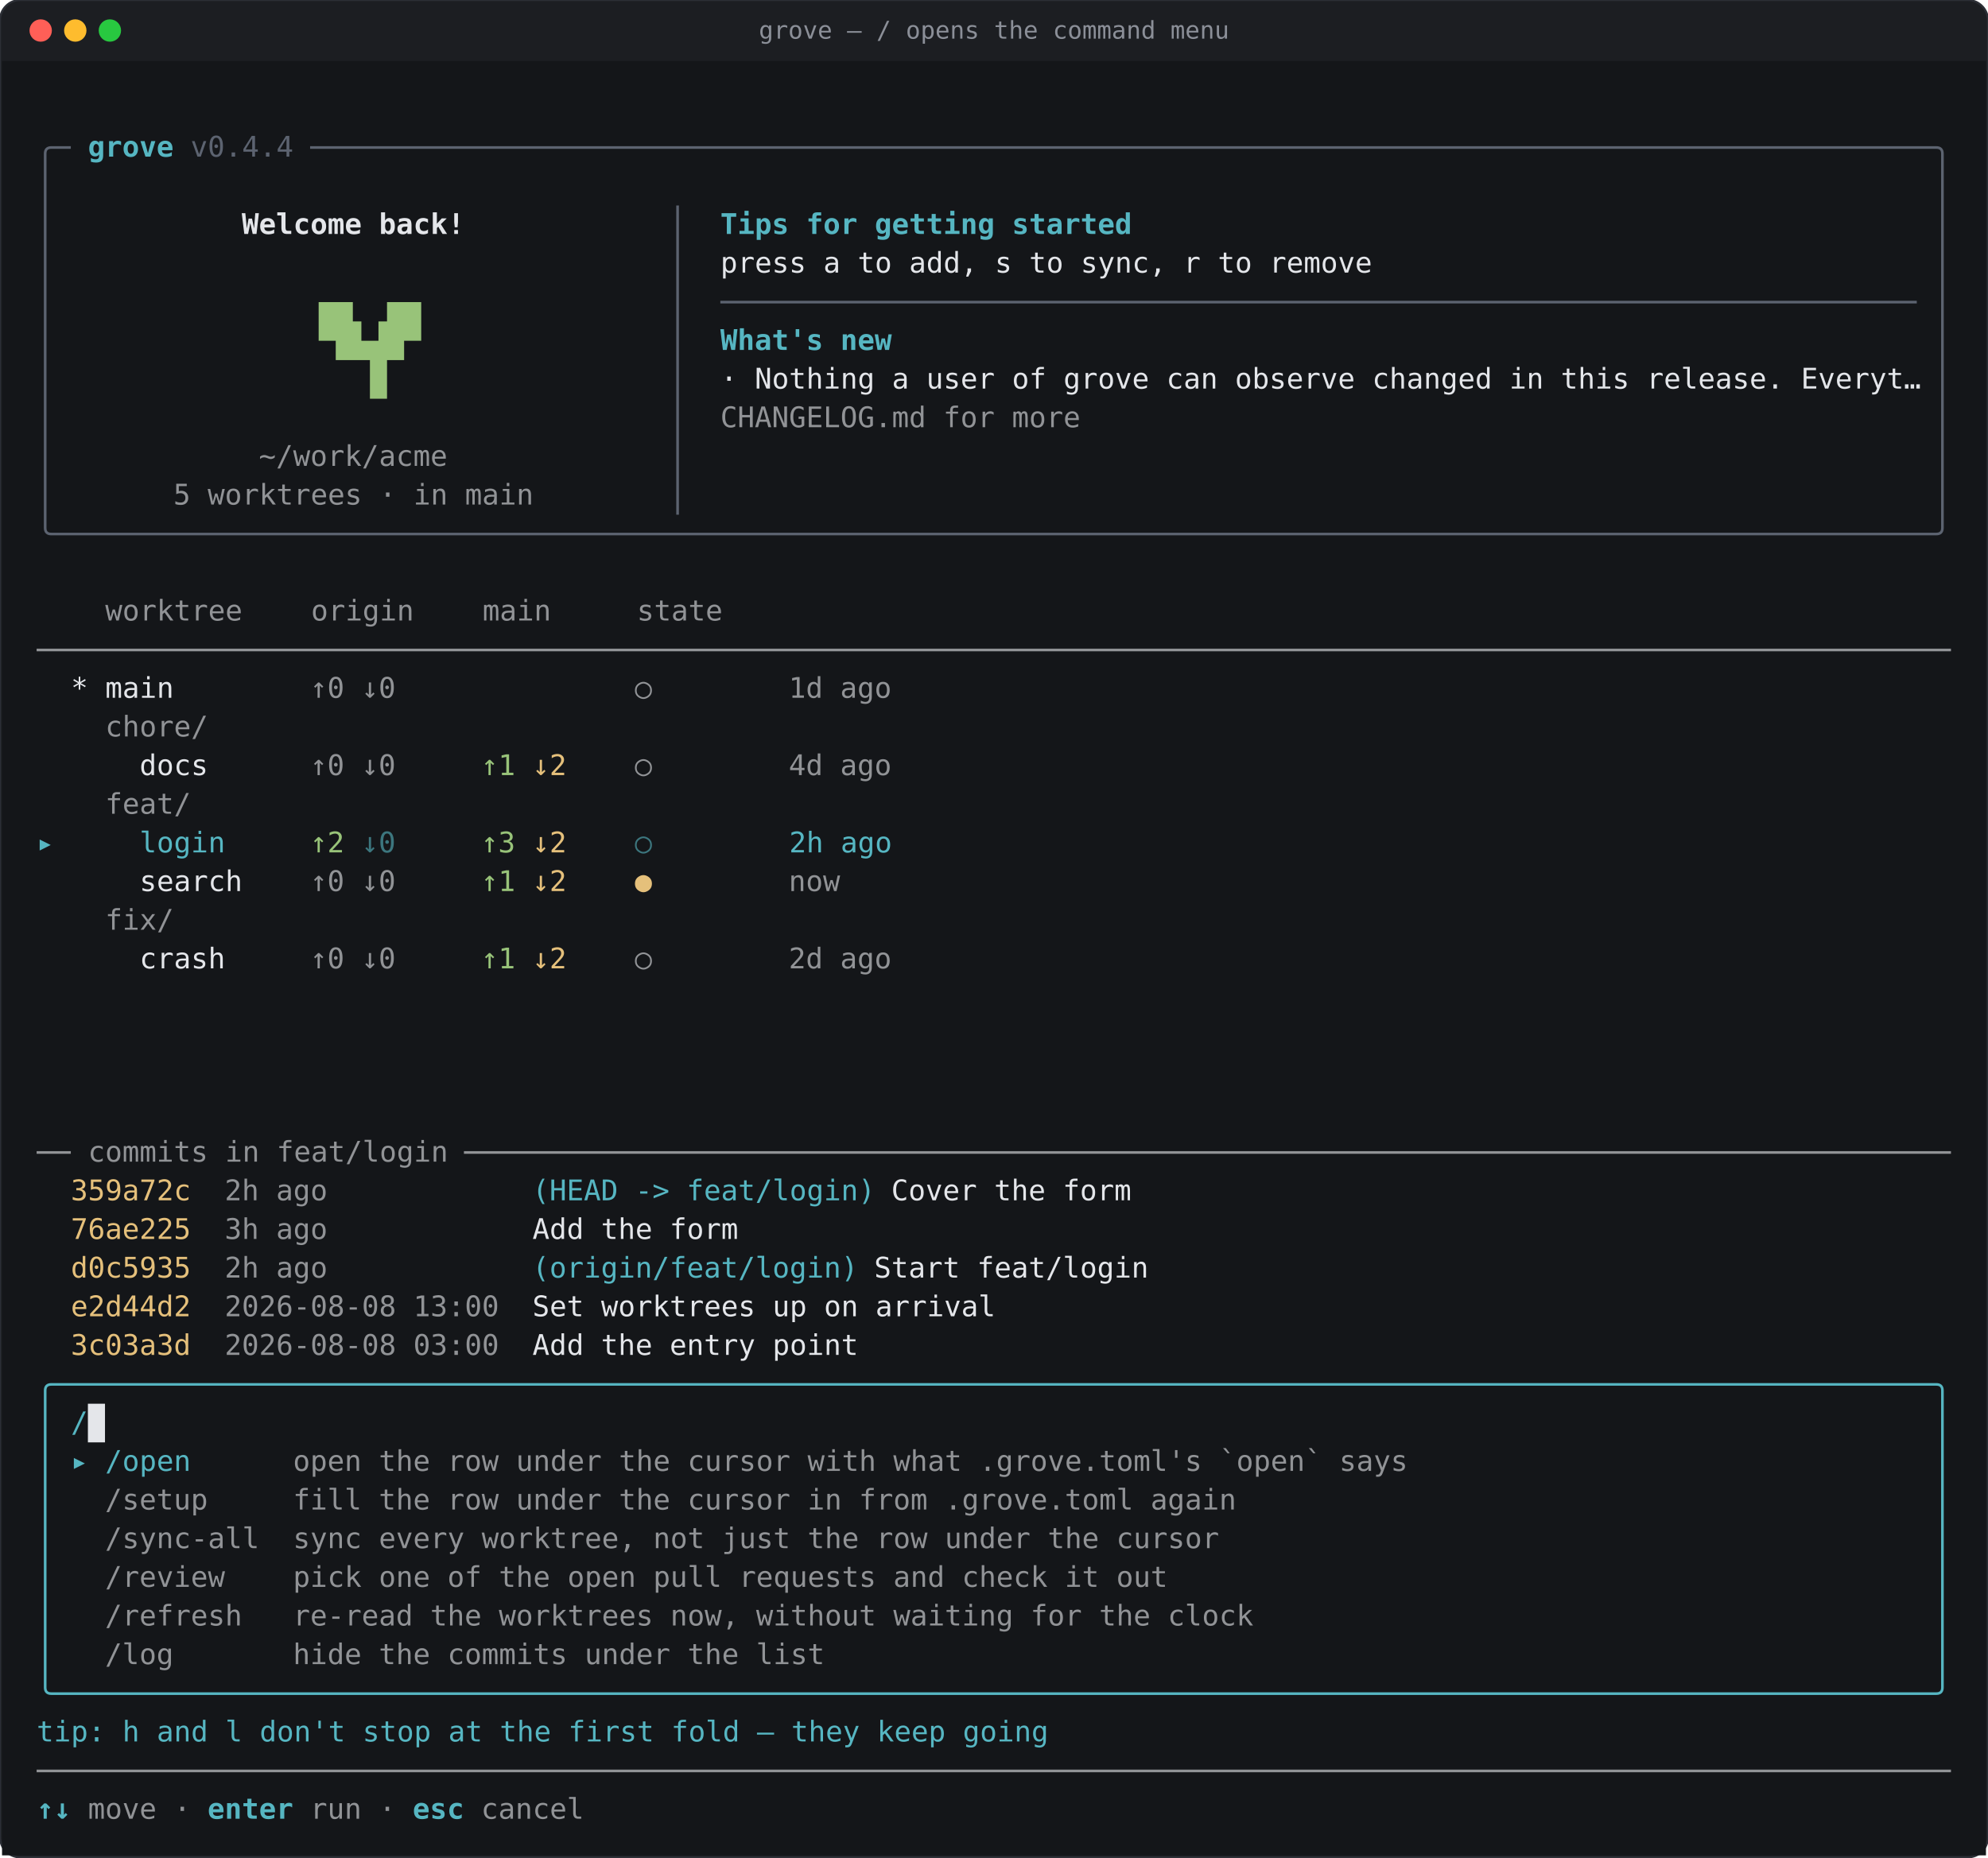
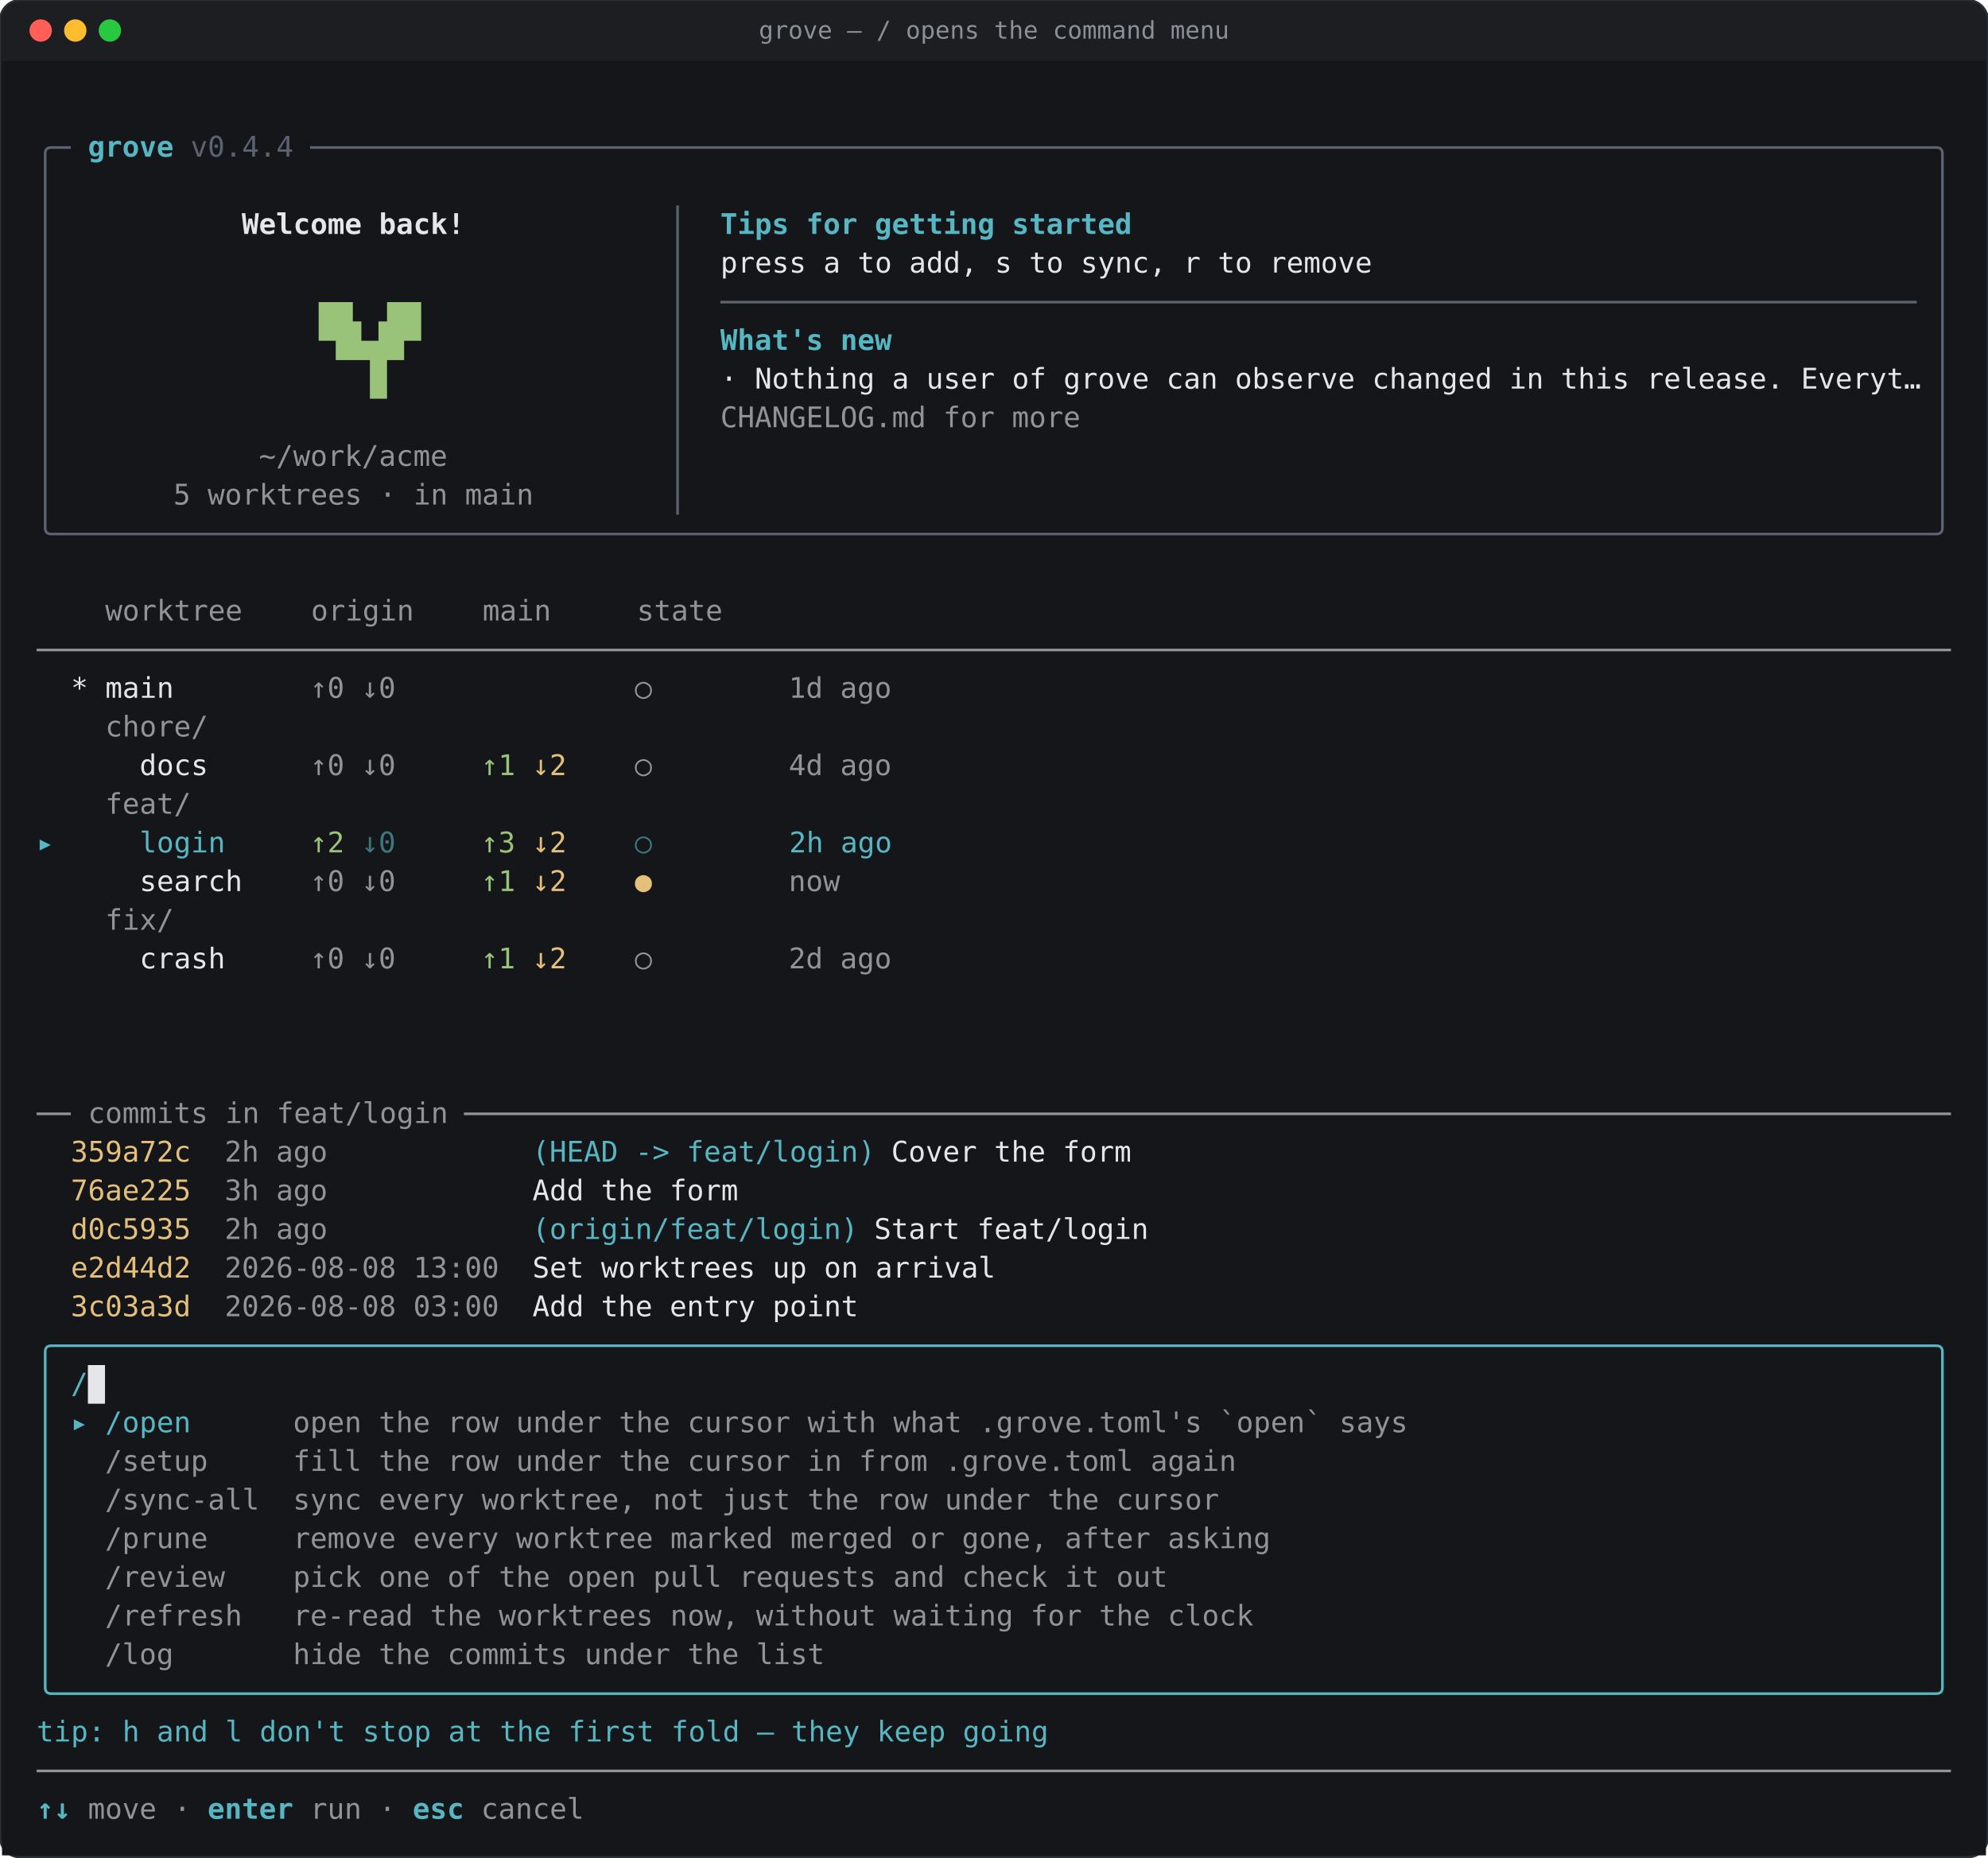
<svg xmlns="http://www.w3.org/2000/svg" width="977" height="913" viewBox="0 0 977 913" font-family="ui-monospace, SFMono-Regular, Menlo, Consolas, 'DejaVu Sans Mono', monospace" font-size="14">
  <rect width="977" height="913" rx="10" fill="#1c1e22" stroke="#2c2f36" />
  <rect x="1" y="30" width="975" height="882" fill="#141619" />
  <circle cx="20" cy="15" r="5.5" fill="#ff5f57" />
  <circle cx="37" cy="15" r="5.5" fill="#febc2e" />
  <circle cx="54" cy="15" r="5.5" fill="#28c840" />
  <text x="488.5" y="19" fill="#8b8f98" font-size="12" text-anchor="middle">grove — / opens the command menu</text>
-   <rect x="43.2" y="690.0" width="8.4" height="19" fill="#e4e6ea" />
+   <rect x="43.2" y="671.0" width="8.4" height="19" fill="#e4e6ea" />
  <path fill="#98c379" opacity="1" d="M156.60 148.50h4.20v9.50h-4.20zM160.80 148.50h8.40v9.50h-8.40zM169.20 148.50h4.20v9.50h-4.20zM190.20 148.50h4.20v9.50h-4.20zM194.40 148.50h8.40v9.50h-8.40zM202.80 148.50h4.20v9.50h-4.20zM156.60 158.00h4.20v9.50h-4.20zM160.80 158.00h4.20v9.50h-4.20zM165.00 158.00h4.20v9.50h-4.20zM165.00 167.50h4.20v9.50h-4.20zM169.20 158.00h8.40v19.00h-8.40zM177.60 167.50h8.40v9.50h-8.40zM186.00 158.00h8.40v19.00h-8.40zM194.40 158.00h4.20v9.50h-4.20zM198.60 158.00h4.20v9.50h-4.20zM194.40 167.50h4.20v9.50h-4.20zM202.80 158.00h4.20v9.50h-4.20zM181.80 177.00h4.20v19.00h-4.20zM186.00 177.00h4.20v19.00h-4.20z" />
  <path fill="none" stroke="#5c6370" stroke-width="1.3" opacity="1" d="M22.20 82.00V75.50Q22.20 72.50 25.20 72.50H26.40M26.40 72.50H34.80M152.40 72.50H950.40M954.60 82.00V75.50Q954.60 72.50 951.60 72.50H950.40M22.20 82.00V101.00M954.60 82.00V101.00M22.20 101.00V120.00M333.00 101.00V120.00M954.60 101.00V120.00M22.20 120.00V139.00M333.00 120.00V139.00M954.60 120.00V139.00M22.20 139.00V158.00M333.00 139.00V158.00M354.00 148.50H942.00M954.60 139.00V158.00M22.20 158.00V177.00M333.00 158.00V177.00M954.60 158.00V177.00M22.20 177.00V196.00M333.00 177.00V196.00M954.60 177.00V196.00M22.20 196.00V215.00M333.00 196.00V215.00M954.60 196.00V215.00M22.20 215.00V234.00M333.00 215.00V234.00M954.60 215.00V234.00M22.20 234.00V253.00M333.00 234.00V253.00M954.60 234.00V253.00M22.20 253.00V259.50Q22.20 262.50 25.20 262.50H26.40M26.40 262.50H950.40M954.60 253.00V259.50Q954.60 262.50 951.60 262.50H950.40" />
-   <path fill="none" stroke="#e4e6ea" stroke-width="1.3" opacity="0.6" d="M18.00 319.50H958.80M18.00 566.50H34.80M228.00 566.50H958.80M18.00 870.50H958.80" />
-   <path fill="none" stroke="#56b6c2" stroke-width="1.3" opacity="1" d="M22.20 690.00V683.50Q22.20 680.50 25.20 680.50H26.40M26.40 680.50H950.40M954.60 690.00V683.50Q954.60 680.50 951.60 680.50H950.40M22.20 690.00V709.00M954.60 690.00V709.00M22.20 709.00V728.00M954.60 709.00V728.00M22.20 728.00V747.00M954.60 728.00V747.00M22.20 747.00V766.00M954.60 747.00V766.00M22.20 766.00V785.00M954.60 766.00V785.00M22.20 785.00V804.00M954.60 785.00V804.00M22.20 804.00V823.00M954.60 804.00V823.00M22.20 823.00V829.50Q22.20 832.50 25.20 832.50H26.40M26.40 832.50H950.40M954.60 823.00V829.50Q954.60 832.50 951.60 832.50H950.40" />
+   <path fill="none" stroke="#e4e6ea" stroke-width="1.3" opacity="0.6" d="M18.00 319.50H958.80M18.00 547.50H34.80M228.00 547.50H958.80M18.00 870.50H958.80" />
+   <path fill="none" stroke="#56b6c2" stroke-width="1.3" opacity="1" d="M22.20 671.00V664.50Q22.20 661.50 25.20 661.50H26.40M26.40 661.50H950.40M954.60 671.00V664.50Q954.60 661.50 951.60 661.50H950.40M22.20 671.00V690.00M954.60 671.00V690.00M22.20 690.00V709.00M954.60 690.00V709.00M22.20 709.00V728.00M954.60 709.00V728.00M22.20 728.00V747.00M954.60 728.00V747.00M22.20 747.00V766.00M954.60 747.00V766.00M22.20 766.00V785.00M954.60 766.00V785.00M22.20 785.00V804.00M954.60 785.00V804.00M22.20 804.00V823.00M954.60 804.00V823.00M22.20 823.00V829.50Q22.20 832.50 25.20 832.50H26.40M26.40 832.50H950.40M954.60 823.00V829.50Q954.60 832.50 951.60 832.50H950.40" />
  <text x="43.2" y="77.0" fill="#56b6c2" font-weight="600" textLength="42.0" lengthAdjust="spacingAndGlyphs" xml:space="preserve">grove</text>
  <text x="85.2" y="77.0" fill="#5c6370" textLength="67.2" lengthAdjust="spacingAndGlyphs" xml:space="preserve"> v0.4.4 </text>
  <text x="118.8" y="115.0" fill="#e4e6ea" font-weight="600" textLength="109.2" lengthAdjust="spacingAndGlyphs" xml:space="preserve">Welcome back!</text>
  <text x="354.0" y="115.0" fill="#56b6c2" font-weight="600" textLength="201.6" lengthAdjust="spacingAndGlyphs" xml:space="preserve">Tips for getting started</text>
  <text x="337.2" y="134.0" fill="#e4e6ea" textLength="613.2" lengthAdjust="spacingAndGlyphs" xml:space="preserve">  press a to add, s to sync, r to remove                                 </text>
  <text x="354.0" y="172.0" fill="#56b6c2" font-weight="600" textLength="84.0" lengthAdjust="spacingAndGlyphs" xml:space="preserve">What's new</text>
  <text x="337.2" y="191.0" fill="#e4e6ea" textLength="613.2" lengthAdjust="spacingAndGlyphs" xml:space="preserve">  · Nothing a user of grove can observe changed in this release. Everyt… </text>
  <text x="354.0" y="210.0" fill="#e4e6ea" opacity="0.6" textLength="176.4" lengthAdjust="spacingAndGlyphs" xml:space="preserve">CHANGELOG.md for more</text>
  <text x="127.2" y="229.0" fill="#e4e6ea" opacity="0.6" textLength="92.4" lengthAdjust="spacingAndGlyphs" xml:space="preserve">~/work/acme</text>
  <text x="85.2" y="248.0" fill="#e4e6ea" opacity="0.6" textLength="176.4" lengthAdjust="spacingAndGlyphs" xml:space="preserve">5 worktrees · in main</text>
  <text x="18.0" y="305.0" fill="#e4e6ea" opacity="0.6" textLength="336.0" lengthAdjust="spacingAndGlyphs" xml:space="preserve">    worktree    origin    main     state</text>
  <text x="18.0" y="343.0" fill="#e4e6ea" textLength="134.4" lengthAdjust="spacingAndGlyphs" xml:space="preserve">  * main        </text>
  <text x="152.4" y="343.0" fill="#e4e6ea" opacity="0.6" textLength="16.8" lengthAdjust="spacingAndGlyphs" xml:space="preserve">↑0</text>
  <text x="177.6" y="343.0" fill="#e4e6ea" opacity="0.6" textLength="16.8" lengthAdjust="spacingAndGlyphs" xml:space="preserve">↓0</text>
  <text x="312.0" y="343.0" fill="#e4e6ea" opacity="0.6" textLength="8.4" lengthAdjust="spacingAndGlyphs" xml:space="preserve">○</text>
  <text x="387.6" y="343.0" fill="#e4e6ea" opacity="0.6" textLength="50.4" lengthAdjust="spacingAndGlyphs" xml:space="preserve">1d ago</text>
  <text x="18.0" y="362.0" fill="#e4e6ea" opacity="0.6" textLength="84.0" lengthAdjust="spacingAndGlyphs" xml:space="preserve">    chore/</text>
  <text x="18.0" y="381.0" fill="#e4e6ea" textLength="134.4" lengthAdjust="spacingAndGlyphs" xml:space="preserve">      docs      </text>
  <text x="152.4" y="381.0" fill="#e4e6ea" opacity="0.6" textLength="16.8" lengthAdjust="spacingAndGlyphs" xml:space="preserve">↑0</text>
  <text x="177.6" y="381.0" fill="#e4e6ea" opacity="0.6" textLength="16.8" lengthAdjust="spacingAndGlyphs" xml:space="preserve">↓0</text>
  <text x="236.4" y="381.0" fill="#98c379" textLength="16.8" lengthAdjust="spacingAndGlyphs" xml:space="preserve">↑1</text>
  <text x="261.6" y="381.0" fill="#e5c07b" textLength="16.8" lengthAdjust="spacingAndGlyphs" xml:space="preserve">↓2</text>
  <text x="312.0" y="381.0" fill="#e4e6ea" opacity="0.6" textLength="8.4" lengthAdjust="spacingAndGlyphs" xml:space="preserve">○</text>
  <text x="387.6" y="381.0" fill="#e4e6ea" opacity="0.6" textLength="50.4" lengthAdjust="spacingAndGlyphs" xml:space="preserve">4d ago</text>
  <text x="18.0" y="400.0" fill="#e4e6ea" opacity="0.6" textLength="75.6" lengthAdjust="spacingAndGlyphs" xml:space="preserve">    feat/</text>
  <text x="18.0" y="419.0" fill="#56b6c2" textLength="134.4" lengthAdjust="spacingAndGlyphs" xml:space="preserve">▸     login     </text>
  <text x="152.4" y="419.0" fill="#98c379" textLength="16.8" lengthAdjust="spacingAndGlyphs" xml:space="preserve">↑2</text>
  <text x="177.6" y="419.0" fill="#56b6c2" opacity="0.6" textLength="16.8" lengthAdjust="spacingAndGlyphs" xml:space="preserve">↓0</text>
  <text x="236.4" y="419.0" fill="#98c379" textLength="16.8" lengthAdjust="spacingAndGlyphs" xml:space="preserve">↑3</text>
  <text x="261.6" y="419.0" fill="#e5c07b" textLength="16.8" lengthAdjust="spacingAndGlyphs" xml:space="preserve">↓2</text>
  <text x="312.0" y="419.0" fill="#56b6c2" opacity="0.6" textLength="8.4" lengthAdjust="spacingAndGlyphs" xml:space="preserve">○</text>
  <text x="320.4" y="419.0" fill="#56b6c2" textLength="117.6" lengthAdjust="spacingAndGlyphs" xml:space="preserve">        2h ago</text>
  <text x="18.0" y="438.0" fill="#e4e6ea" textLength="134.4" lengthAdjust="spacingAndGlyphs" xml:space="preserve">      search    </text>
  <text x="152.4" y="438.0" fill="#e4e6ea" opacity="0.6" textLength="16.8" lengthAdjust="spacingAndGlyphs" xml:space="preserve">↑0</text>
  <text x="177.6" y="438.0" fill="#e4e6ea" opacity="0.6" textLength="16.8" lengthAdjust="spacingAndGlyphs" xml:space="preserve">↓0</text>
  <text x="236.4" y="438.0" fill="#98c379" textLength="16.8" lengthAdjust="spacingAndGlyphs" xml:space="preserve">↑1</text>
  <text x="261.6" y="438.0" fill="#e5c07b" textLength="16.8" lengthAdjust="spacingAndGlyphs" xml:space="preserve">↓2</text>
  <text x="312.0" y="438.0" fill="#e5c07b" textLength="8.4" lengthAdjust="spacingAndGlyphs" xml:space="preserve">●</text>
  <text x="387.6" y="438.0" fill="#e4e6ea" opacity="0.6" textLength="50.4" lengthAdjust="spacingAndGlyphs" xml:space="preserve">now   </text>
  <text x="18.0" y="457.0" fill="#e4e6ea" opacity="0.6" textLength="67.2" lengthAdjust="spacingAndGlyphs" xml:space="preserve">    fix/</text>
  <text x="18.0" y="476.0" fill="#e4e6ea" textLength="134.4" lengthAdjust="spacingAndGlyphs" xml:space="preserve">      crash     </text>
  <text x="152.4" y="476.0" fill="#e4e6ea" opacity="0.6" textLength="16.8" lengthAdjust="spacingAndGlyphs" xml:space="preserve">↑0</text>
  <text x="177.6" y="476.0" fill="#e4e6ea" opacity="0.6" textLength="16.8" lengthAdjust="spacingAndGlyphs" xml:space="preserve">↓0</text>
  <text x="236.4" y="476.0" fill="#98c379" textLength="16.8" lengthAdjust="spacingAndGlyphs" xml:space="preserve">↑1</text>
  <text x="261.6" y="476.0" fill="#e5c07b" textLength="16.8" lengthAdjust="spacingAndGlyphs" xml:space="preserve">↓2</text>
  <text x="312.0" y="476.0" fill="#e4e6ea" opacity="0.6" textLength="8.4" lengthAdjust="spacingAndGlyphs" xml:space="preserve">○</text>
  <text x="387.6" y="476.0" fill="#e4e6ea" opacity="0.6" textLength="50.4" lengthAdjust="spacingAndGlyphs" xml:space="preserve">2d ago</text>
-   <text x="34.8" y="571.0" fill="#e4e6ea" opacity="0.6" textLength="193.2" lengthAdjust="spacingAndGlyphs" xml:space="preserve"> commits in feat/login </text>
-   <text x="34.8" y="590.0" fill="#e5c07b" textLength="58.8" lengthAdjust="spacingAndGlyphs" xml:space="preserve">359a72c</text>
-   <text x="110.4" y="590.0" fill="#e4e6ea" opacity="0.6" textLength="134.4" lengthAdjust="spacingAndGlyphs" xml:space="preserve">2h ago          </text>
-   <text x="261.6" y="590.0" fill="#56b6c2" textLength="176.4" lengthAdjust="spacingAndGlyphs" xml:space="preserve">(HEAD -&gt; feat/login) </text>
-   <text x="438.0" y="590.0" fill="#e4e6ea" textLength="117.6" lengthAdjust="spacingAndGlyphs" xml:space="preserve">Cover the form</text>
-   <text x="34.8" y="609.0" fill="#e5c07b" textLength="58.8" lengthAdjust="spacingAndGlyphs" xml:space="preserve">76ae225</text>
-   <text x="110.4" y="609.0" fill="#e4e6ea" opacity="0.6" textLength="134.4" lengthAdjust="spacingAndGlyphs" xml:space="preserve">3h ago          </text>
-   <text x="244.8" y="609.0" fill="#e4e6ea" textLength="117.6" lengthAdjust="spacingAndGlyphs" xml:space="preserve">  Add the form</text>
-   <text x="34.8" y="628.0" fill="#e5c07b" textLength="58.8" lengthAdjust="spacingAndGlyphs" xml:space="preserve">d0c5935</text>
-   <text x="110.4" y="628.0" fill="#e4e6ea" opacity="0.6" textLength="134.4" lengthAdjust="spacingAndGlyphs" xml:space="preserve">2h ago          </text>
-   <text x="261.6" y="628.0" fill="#56b6c2" textLength="168.0" lengthAdjust="spacingAndGlyphs" xml:space="preserve">(origin/feat/login) </text>
-   <text x="429.6" y="628.0" fill="#e4e6ea" textLength="134.4" lengthAdjust="spacingAndGlyphs" xml:space="preserve">Start feat/login</text>
-   <text x="34.8" y="647.0" fill="#e5c07b" textLength="58.8" lengthAdjust="spacingAndGlyphs" xml:space="preserve">e2d44d2</text>
-   <text x="110.4" y="647.0" fill="#e4e6ea" opacity="0.6" textLength="134.4" lengthAdjust="spacingAndGlyphs" xml:space="preserve">2026-08-08 13:00</text>
-   <text x="244.8" y="647.0" fill="#e4e6ea" textLength="243.6" lengthAdjust="spacingAndGlyphs" xml:space="preserve">  Set worktrees up on arrival</text>
-   <text x="34.8" y="666.0" fill="#e5c07b" textLength="58.8" lengthAdjust="spacingAndGlyphs" xml:space="preserve">3c03a3d</text>
-   <text x="110.4" y="666.0" fill="#e4e6ea" opacity="0.6" textLength="134.4" lengthAdjust="spacingAndGlyphs" xml:space="preserve">2026-08-08 03:00</text>
-   <text x="244.8" y="666.0" fill="#e4e6ea" textLength="176.4" lengthAdjust="spacingAndGlyphs" xml:space="preserve">  Add the entry point</text>
-   <text x="34.8" y="704.0" fill="#56b6c2" textLength="8.4" lengthAdjust="spacingAndGlyphs" xml:space="preserve">/</text>
-   <text x="34.8" y="723.0" fill="#56b6c2" textLength="92.4" lengthAdjust="spacingAndGlyphs" xml:space="preserve">▸ /open    </text>
-   <text x="144.0" y="723.0" fill="#e4e6ea" opacity="0.6" textLength="546.0" lengthAdjust="spacingAndGlyphs" xml:space="preserve">open the row under the cursor with what .grove.toml's `open` says</text>
-   <text x="51.6" y="742.0" fill="#e4e6ea" opacity="0.6" textLength="75.6" lengthAdjust="spacingAndGlyphs" xml:space="preserve">/setup   </text>
-   <text x="144.0" y="742.0" fill="#e4e6ea" opacity="0.6" textLength="462.0" lengthAdjust="spacingAndGlyphs" xml:space="preserve">fill the row under the cursor in from .grove.toml again</text>
-   <text x="51.6" y="761.0" fill="#e4e6ea" opacity="0.6" textLength="75.6" lengthAdjust="spacingAndGlyphs" xml:space="preserve">/sync-all</text>
-   <text x="144.0" y="761.0" fill="#e4e6ea" opacity="0.6" textLength="453.6" lengthAdjust="spacingAndGlyphs" xml:space="preserve">sync every worktree, not just the row under the cursor</text>
+   <text x="34.8" y="552.0" fill="#e4e6ea" opacity="0.6" textLength="193.2" lengthAdjust="spacingAndGlyphs" xml:space="preserve"> commits in feat/login </text>
+   <text x="34.8" y="571.0" fill="#e5c07b" textLength="58.8" lengthAdjust="spacingAndGlyphs" xml:space="preserve">359a72c</text>
+   <text x="110.4" y="571.0" fill="#e4e6ea" opacity="0.6" textLength="134.4" lengthAdjust="spacingAndGlyphs" xml:space="preserve">2h ago          </text>
+   <text x="261.6" y="571.0" fill="#56b6c2" textLength="176.4" lengthAdjust="spacingAndGlyphs" xml:space="preserve">(HEAD -&gt; feat/login) </text>
+   <text x="438.0" y="571.0" fill="#e4e6ea" textLength="117.6" lengthAdjust="spacingAndGlyphs" xml:space="preserve">Cover the form</text>
+   <text x="34.8" y="590.0" fill="#e5c07b" textLength="58.8" lengthAdjust="spacingAndGlyphs" xml:space="preserve">76ae225</text>
+   <text x="110.4" y="590.0" fill="#e4e6ea" opacity="0.6" textLength="134.4" lengthAdjust="spacingAndGlyphs" xml:space="preserve">3h ago          </text>
+   <text x="244.8" y="590.0" fill="#e4e6ea" textLength="117.6" lengthAdjust="spacingAndGlyphs" xml:space="preserve">  Add the form</text>
+   <text x="34.8" y="609.0" fill="#e5c07b" textLength="58.8" lengthAdjust="spacingAndGlyphs" xml:space="preserve">d0c5935</text>
+   <text x="110.4" y="609.0" fill="#e4e6ea" opacity="0.6" textLength="134.4" lengthAdjust="spacingAndGlyphs" xml:space="preserve">2h ago          </text>
+   <text x="261.6" y="609.0" fill="#56b6c2" textLength="168.0" lengthAdjust="spacingAndGlyphs" xml:space="preserve">(origin/feat/login) </text>
+   <text x="429.6" y="609.0" fill="#e4e6ea" textLength="134.4" lengthAdjust="spacingAndGlyphs" xml:space="preserve">Start feat/login</text>
+   <text x="34.8" y="628.0" fill="#e5c07b" textLength="58.8" lengthAdjust="spacingAndGlyphs" xml:space="preserve">e2d44d2</text>
+   <text x="110.4" y="628.0" fill="#e4e6ea" opacity="0.6" textLength="134.4" lengthAdjust="spacingAndGlyphs" xml:space="preserve">2026-08-08 13:00</text>
+   <text x="244.8" y="628.0" fill="#e4e6ea" textLength="243.6" lengthAdjust="spacingAndGlyphs" xml:space="preserve">  Set worktrees up on arrival</text>
+   <text x="34.8" y="647.0" fill="#e5c07b" textLength="58.8" lengthAdjust="spacingAndGlyphs" xml:space="preserve">3c03a3d</text>
+   <text x="110.4" y="647.0" fill="#e4e6ea" opacity="0.6" textLength="134.4" lengthAdjust="spacingAndGlyphs" xml:space="preserve">2026-08-08 03:00</text>
+   <text x="244.8" y="647.0" fill="#e4e6ea" textLength="176.4" lengthAdjust="spacingAndGlyphs" xml:space="preserve">  Add the entry point</text>
+   <text x="34.8" y="685.0" fill="#56b6c2" textLength="8.4" lengthAdjust="spacingAndGlyphs" xml:space="preserve">/</text>
+   <text x="34.8" y="704.0" fill="#56b6c2" textLength="92.4" lengthAdjust="spacingAndGlyphs" xml:space="preserve">▸ /open    </text>
+   <text x="144.0" y="704.0" fill="#e4e6ea" opacity="0.6" textLength="546.0" lengthAdjust="spacingAndGlyphs" xml:space="preserve">open the row under the cursor with what .grove.toml's `open` says</text>
+   <text x="51.6" y="723.0" fill="#e4e6ea" opacity="0.6" textLength="75.6" lengthAdjust="spacingAndGlyphs" xml:space="preserve">/setup   </text>
+   <text x="144.0" y="723.0" fill="#e4e6ea" opacity="0.6" textLength="462.0" lengthAdjust="spacingAndGlyphs" xml:space="preserve">fill the row under the cursor in from .grove.toml again</text>
+   <text x="51.6" y="742.0" fill="#e4e6ea" opacity="0.6" textLength="75.6" lengthAdjust="spacingAndGlyphs" xml:space="preserve">/sync-all</text>
+   <text x="144.0" y="742.0" fill="#e4e6ea" opacity="0.6" textLength="453.6" lengthAdjust="spacingAndGlyphs" xml:space="preserve">sync every worktree, not just the row under the cursor</text>
+   <text x="51.6" y="761.0" fill="#e4e6ea" opacity="0.6" textLength="75.6" lengthAdjust="spacingAndGlyphs" xml:space="preserve">/prune   </text>
+   <text x="144.0" y="761.0" fill="#e4e6ea" opacity="0.6" textLength="478.8" lengthAdjust="spacingAndGlyphs" xml:space="preserve">remove every worktree marked merged or gone, after asking</text>
  <text x="51.6" y="780.0" fill="#e4e6ea" opacity="0.6" textLength="75.6" lengthAdjust="spacingAndGlyphs" xml:space="preserve">/review  </text>
  <text x="144.0" y="780.0" fill="#e4e6ea" opacity="0.6" textLength="428.4" lengthAdjust="spacingAndGlyphs" xml:space="preserve">pick one of the open pull requests and check it out</text>
  <text x="51.6" y="799.0" fill="#e4e6ea" opacity="0.6" textLength="75.6" lengthAdjust="spacingAndGlyphs" xml:space="preserve">/refresh </text>
  <text x="144.0" y="799.0" fill="#e4e6ea" opacity="0.6" textLength="470.4" lengthAdjust="spacingAndGlyphs" xml:space="preserve">re-read the worktrees now, without waiting for the clock</text>
  <text x="51.6" y="818.0" fill="#e4e6ea" opacity="0.6" textLength="75.6" lengthAdjust="spacingAndGlyphs" xml:space="preserve">/log     </text>
  <text x="144.0" y="818.0" fill="#e4e6ea" opacity="0.6" textLength="260.4" lengthAdjust="spacingAndGlyphs" xml:space="preserve">hide the commits under the list</text>
  <text x="18.0" y="856.0" fill="#56b6c2" textLength="495.6" lengthAdjust="spacingAndGlyphs" xml:space="preserve">tip: h and l don't stop at the first fold — they keep going</text>
  <text x="18.0" y="894.0" fill="#56b6c2" font-weight="600" textLength="16.8" lengthAdjust="spacingAndGlyphs" xml:space="preserve">↑↓</text>
  <text x="34.8" y="894.0" fill="#e4e6ea" opacity="0.6" textLength="67.2" lengthAdjust="spacingAndGlyphs" xml:space="preserve"> move · </text>
  <text x="102.0" y="894.0" fill="#56b6c2" font-weight="600" textLength="42.0" lengthAdjust="spacingAndGlyphs" xml:space="preserve">enter</text>
  <text x="144.0" y="894.0" fill="#e4e6ea" opacity="0.6" textLength="58.8" lengthAdjust="spacingAndGlyphs" xml:space="preserve"> run · </text>
  <text x="202.8" y="894.0" fill="#56b6c2" font-weight="600" textLength="25.2" lengthAdjust="spacingAndGlyphs" xml:space="preserve">esc</text>
  <text x="228.0" y="894.0" fill="#e4e6ea" opacity="0.6" textLength="58.8" lengthAdjust="spacingAndGlyphs" xml:space="preserve"> cancel</text>
</svg>
